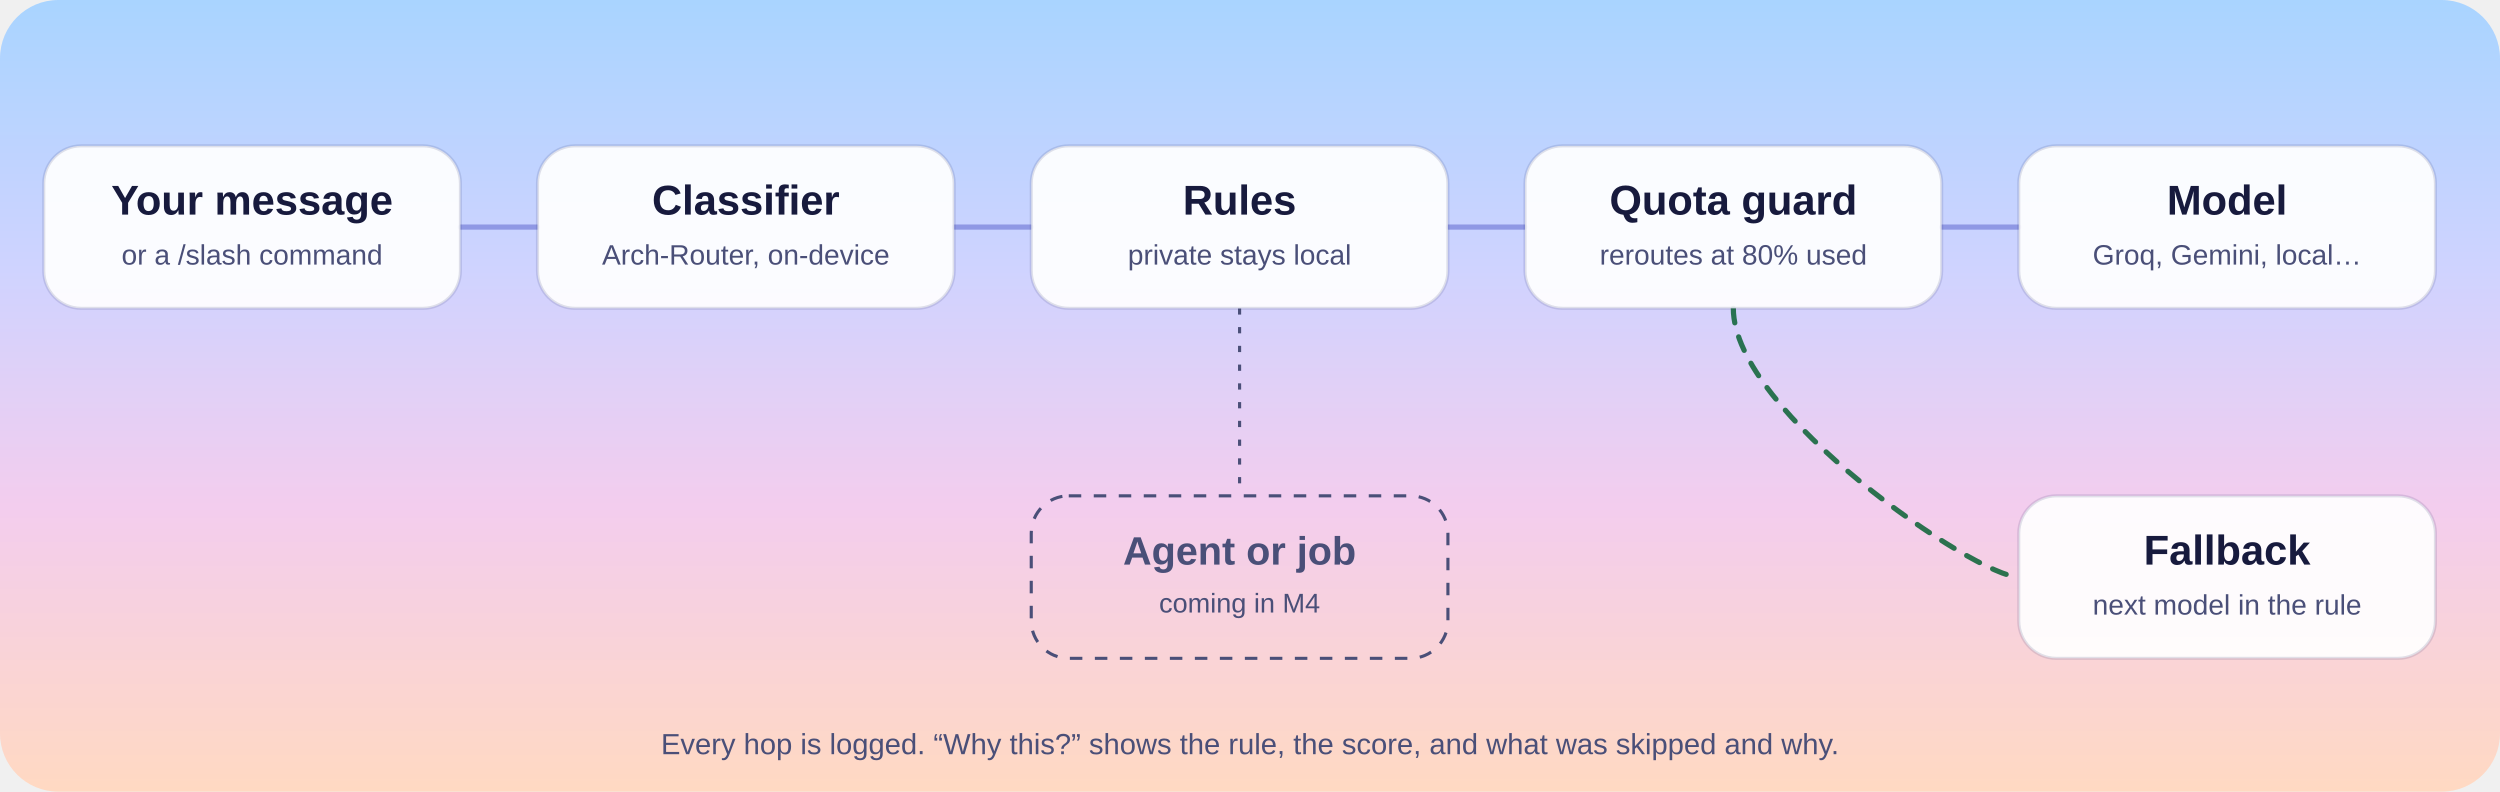
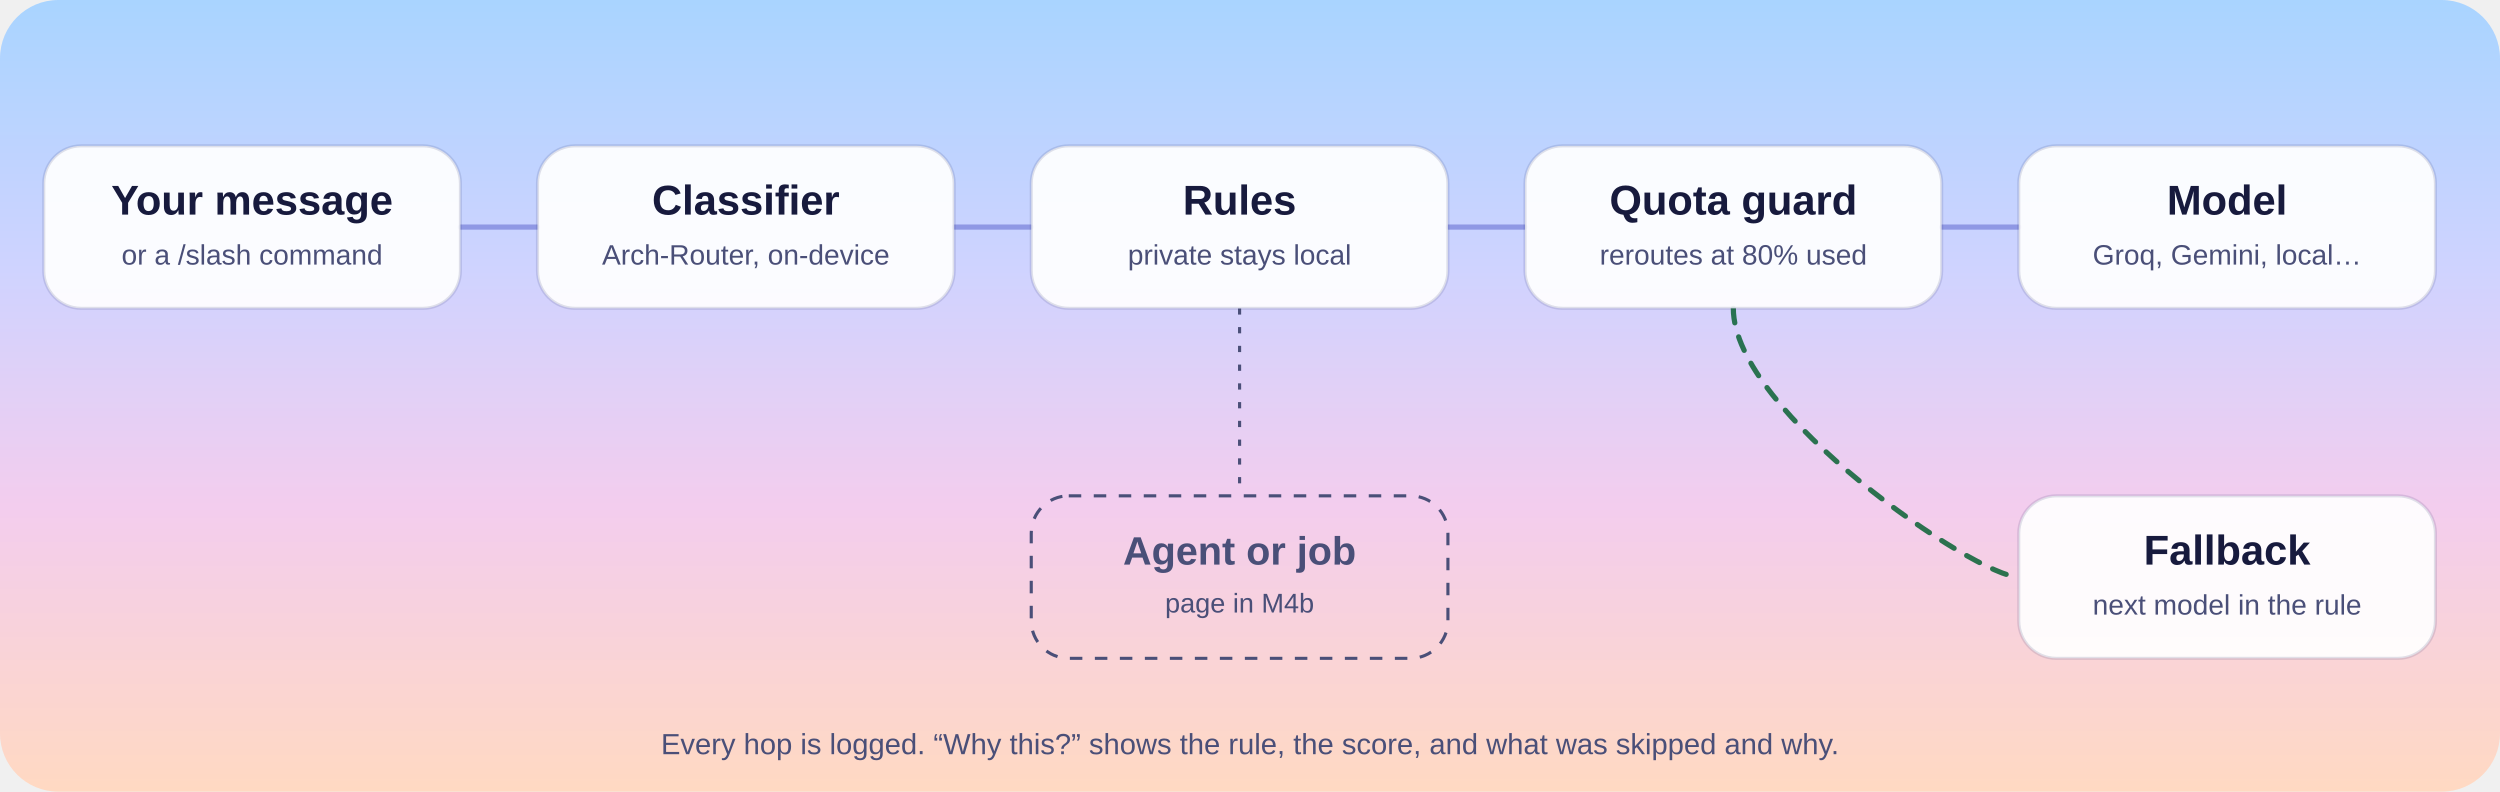
<svg xmlns="http://www.w3.org/2000/svg" viewBox="0 0 1200 380" width="1200" height="380" role="img" aria-labelledby="t d">
  <defs>
    <linearGradient id="sky" x1="0" y1="0" x2="0" y2="1">
      <stop offset="0%" stop-color="#a9d4ff" />
      <stop offset="34%" stop-color="#cfd3ff" />
      <stop offset="64%" stop-color="#f3cdee" />
      <stop offset="100%" stop-color="#ffd9c2" />
    </linearGradient>
  </defs>
  <style>text{font-family:'Plus Jakarta Sans','Manrope','Segoe UI',system-ui,-apple-system,'Helvetica Neue',Arial,sans-serif}
.wire{fill:none;stroke:#4b50c4;stroke-opacity:.45;stroke-width:2.5;stroke-linecap:round}
.fbwire{stroke:#17693f;stroke-opacity:.9;stroke-dasharray:7 7}
.g{opacity:0}
.dot{opacity:0}
.dot.d1{animation:d1 18s linear infinite}
.dot.d2{animation:d2 18s linear infinite}
@keyframes d1{0%{opacity:0;transform:translate(121px,109px)}1%{opacity:1;transform:translate(121px,109px)}9.5%{opacity:1;transform:translate(358px,109px)}10.7%{opacity:1;transform:translate(358px,109px)}19.2%{opacity:1;transform:translate(595px,109px)}20.4%{opacity:1;transform:translate(595px,109px)}28.9%{opacity:1;transform:translate(832px,109px)}30.1%{opacity:1;transform:translate(832px,109px)}38.6%{opacity:1;transform:translate(1069px,109px)}40.6%{opacity:0;transform:translate(1069px,109px)}}
@keyframes d2{50%{opacity:0;transform:translate(121px,109px)}51%{opacity:1;transform:translate(121px,109px)}59.5%{opacity:1;transform:translate(358px,109px)}60.7%{opacity:1;transform:translate(358px,109px)}69.2%{opacity:1;transform:translate(595px,109px)}70.4%{opacity:1;transform:translate(595px,109px)}78.9%{opacity:1;transform:translate(832px,109px)}80.1%{opacity:1;transform:translate(832px,109px)}88.6%{opacity:1;transform:translate(832px,277px)}89.8%{opacity:1;transform:translate(832px,277px)}98.3%{opacity:1;transform:translate(1069px,277px)}100.3%{opacity:0;transform:translate(1069px,277px)}}
.n0{animation:g_n0 18s linear infinite}@keyframes g_n0{0%{opacity:0}-0.2%{opacity:0}1%{opacity:1}8%{opacity:0}49.8%{opacity:0}51%{opacity:1}58%{opacity:0}100%{opacity:0}}
.n1{animation:g_n1 18s linear infinite}@keyframes g_n1{0%{opacity:0}8.3%{opacity:0}9.5%{opacity:1}16.5%{opacity:0}58.3%{opacity:0}59.5%{opacity:1}66.5%{opacity:0}100%{opacity:0}}
.n2{animation:g_n2 18s linear infinite}@keyframes g_n2{0%{opacity:0}18%{opacity:0}19.2%{opacity:1}26.2%{opacity:0}68%{opacity:0}69.2%{opacity:1}76.2%{opacity:0}100%{opacity:0}}
.n3{animation:g_n3 18s linear infinite}@keyframes g_n3{0%{opacity:0}27.7%{opacity:0}28.9%{opacity:1}35.9%{opacity:0}77.7%{opacity:0}78.9%{opacity:1}85.9%{opacity:0}100%{opacity:0}}
.n4{animation:g_n4 18s linear infinite}@keyframes g_n4{0%{opacity:0}37.4%{opacity:0}38.6%{opacity:1}45.6%{opacity:0}100%{opacity:0}}
.fb{animation:g_fb 18s linear infinite}@keyframes g_fb{0%{opacity:0}87.4%{opacity:0}88.6%{opacity:1}95.6%{opacity:0}100%{opacity:0}}
.warn{opacity:0;animation:warn 18s linear infinite}
@keyframes warn{0%,76.9%{opacity:0}78.9%,88.9%{opacity:1}92.9%,100%{opacity:0}}
@media (prefers-reduced-motion: reduce){.dot{display:none}.g,.warn{animation:none!important}.warn{opacity:1}.fb{opacity:1}}</style>
  <rect width="1200" height="380" rx="28" fill="url(#sky)" />
  <path class="wire " d="M221 109L258 109" />
  <path class="wire " d="M458 109L495 109" />
  <path class="wire " d="M695 109L732 109" />
  <path class="wire " d="M932 109L969 109" />
  <path class="wire fbwire" d="M832 148C832 198 949 277 969 277" />
  <g class="soon">
    <rect x="495" y="238" width="200" height="78" rx="18" fill="none" stroke="#4a4f78" stroke-dasharray="6 6" stroke-width="1.5" />
    <text x="595" y="271" text-anchor="middle" font-size="19" font-weight="700" fill="#4a4f78">Agent or job</text>
-     <text x="595" y="294" text-anchor="middle" font-size="13" fill="#4a4f78">coming in M4</text>
+     <text x="595" y="294" text-anchor="middle" font-size="13" fill="#4a4f78">page in M4b</text>
  </g>
  <path d="M595 148V238" stroke="#4a4f78" stroke-width="1.5" stroke-dasharray="3 6" fill="none" />
  <g>
    <rect x="21" y="70" width="200" height="78" rx="18" fill="rgba(255,255,255,0.92)" stroke="rgba(40,44,100,0.14)" stroke-width="1.5" />
    <rect class="g n0" x="18" y="67" width="206" height="84" rx="21" fill="none" stroke="#4b50c4" stroke-width="3" />
    <text x="121" y="103" text-anchor="middle" font-size="20" font-weight="700" fill="#171a3d">Your message</text>
    <text x="121" y="127" text-anchor="middle" font-size="13.5" fill="#4a4f78">or a /slash command</text>
  </g>
  <g>
    <rect x="258" y="70" width="200" height="78" rx="18" fill="rgba(255,255,255,0.92)" stroke="rgba(40,44,100,0.14)" stroke-width="1.5" />
    <rect class="g n1" x="255" y="67" width="206" height="84" rx="21" fill="none" stroke="#4b50c4" stroke-width="3" />
    <text x="358" y="103" text-anchor="middle" font-size="20" font-weight="700" fill="#171a3d">Classifier</text>
    <text x="358" y="127" text-anchor="middle" font-size="13.5" fill="#4a4f78">Arch-Router, on-device</text>
  </g>
  <g>
    <rect x="495" y="70" width="200" height="78" rx="18" fill="rgba(255,255,255,0.92)" stroke="rgba(40,44,100,0.14)" stroke-width="1.5" />
    <rect class="g n2" x="492" y="67" width="206" height="84" rx="21" fill="none" stroke="#4b50c4" stroke-width="3" />
    <text x="595" y="103" text-anchor="middle" font-size="20" font-weight="700" fill="#171a3d">Rules</text>
    <text x="595" y="127" text-anchor="middle" font-size="13.5" fill="#4a4f78">private stays local</text>
  </g>
  <g>
    <rect x="732" y="70" width="200" height="78" rx="18" fill="rgba(255,255,255,0.92)" stroke="rgba(40,44,100,0.14)" stroke-width="1.5" />
    <rect class="g n3" x="729" y="67" width="206" height="84" rx="21" fill="none" stroke="#4b50c4" stroke-width="3" />
    <text x="832" y="103" text-anchor="middle" font-size="20" font-weight="700" fill="#171a3d">Quota guard</text>
    <text x="832" y="127" text-anchor="middle" font-size="13.5" fill="#4a4f78">reroutes at 80% used</text>
  </g>
  <g>
    <rect x="969" y="70" width="200" height="78" rx="18" fill="rgba(255,255,255,0.92)" stroke="rgba(40,44,100,0.14)" stroke-width="1.5" />
    <rect class="g n4" x="966" y="67" width="206" height="84" rx="21" fill="none" stroke="#4b50c4" stroke-width="3" />
    <text x="1069" y="103" text-anchor="middle" font-size="20" font-weight="700" fill="#171a3d">Model</text>
    <text x="1069" y="127" text-anchor="middle" font-size="13.5" fill="#4a4f78">Groq, Gemini, local…</text>
  </g>
  <g>
    <rect x="969" y="238" width="200" height="78" rx="18" fill="rgba(255,255,255,0.92)" stroke="rgba(40,44,100,0.14)" stroke-width="1.5" />
    <rect class="g fb" x="966" y="235" width="206" height="84" rx="21" fill="none" stroke="#17693f" stroke-width="3" />
    <text x="1069" y="271" text-anchor="middle" font-size="20" font-weight="700" fill="#171a3d">Fallback</text>
    <text x="1069" y="295" text-anchor="middle" font-size="13.5" fill="#4a4f78">next model in the rule</text>
  </g>
  <g class="warn">
    <text x="846" y="187" font-size="14" font-weight="700" fill="#7a4f00">80% used or 429</text>
    <text x="846" y="205" font-size="13" fill="#4a4f78">so it moves on</text>
  </g>
  <circle class="dot d1" r="9" fill="#8b8fe8" stroke="#fff" stroke-width="3" />
  <circle class="dot d2" r="9" fill="#8b8fe8" stroke="#fff" stroke-width="3" />
  <text x="600" y="362" text-anchor="middle" font-size="14" fill="#4a4f78">Every hop is logged. “Why this?” shows the rule, the score, and what was skipped and why.</text>
</svg>
